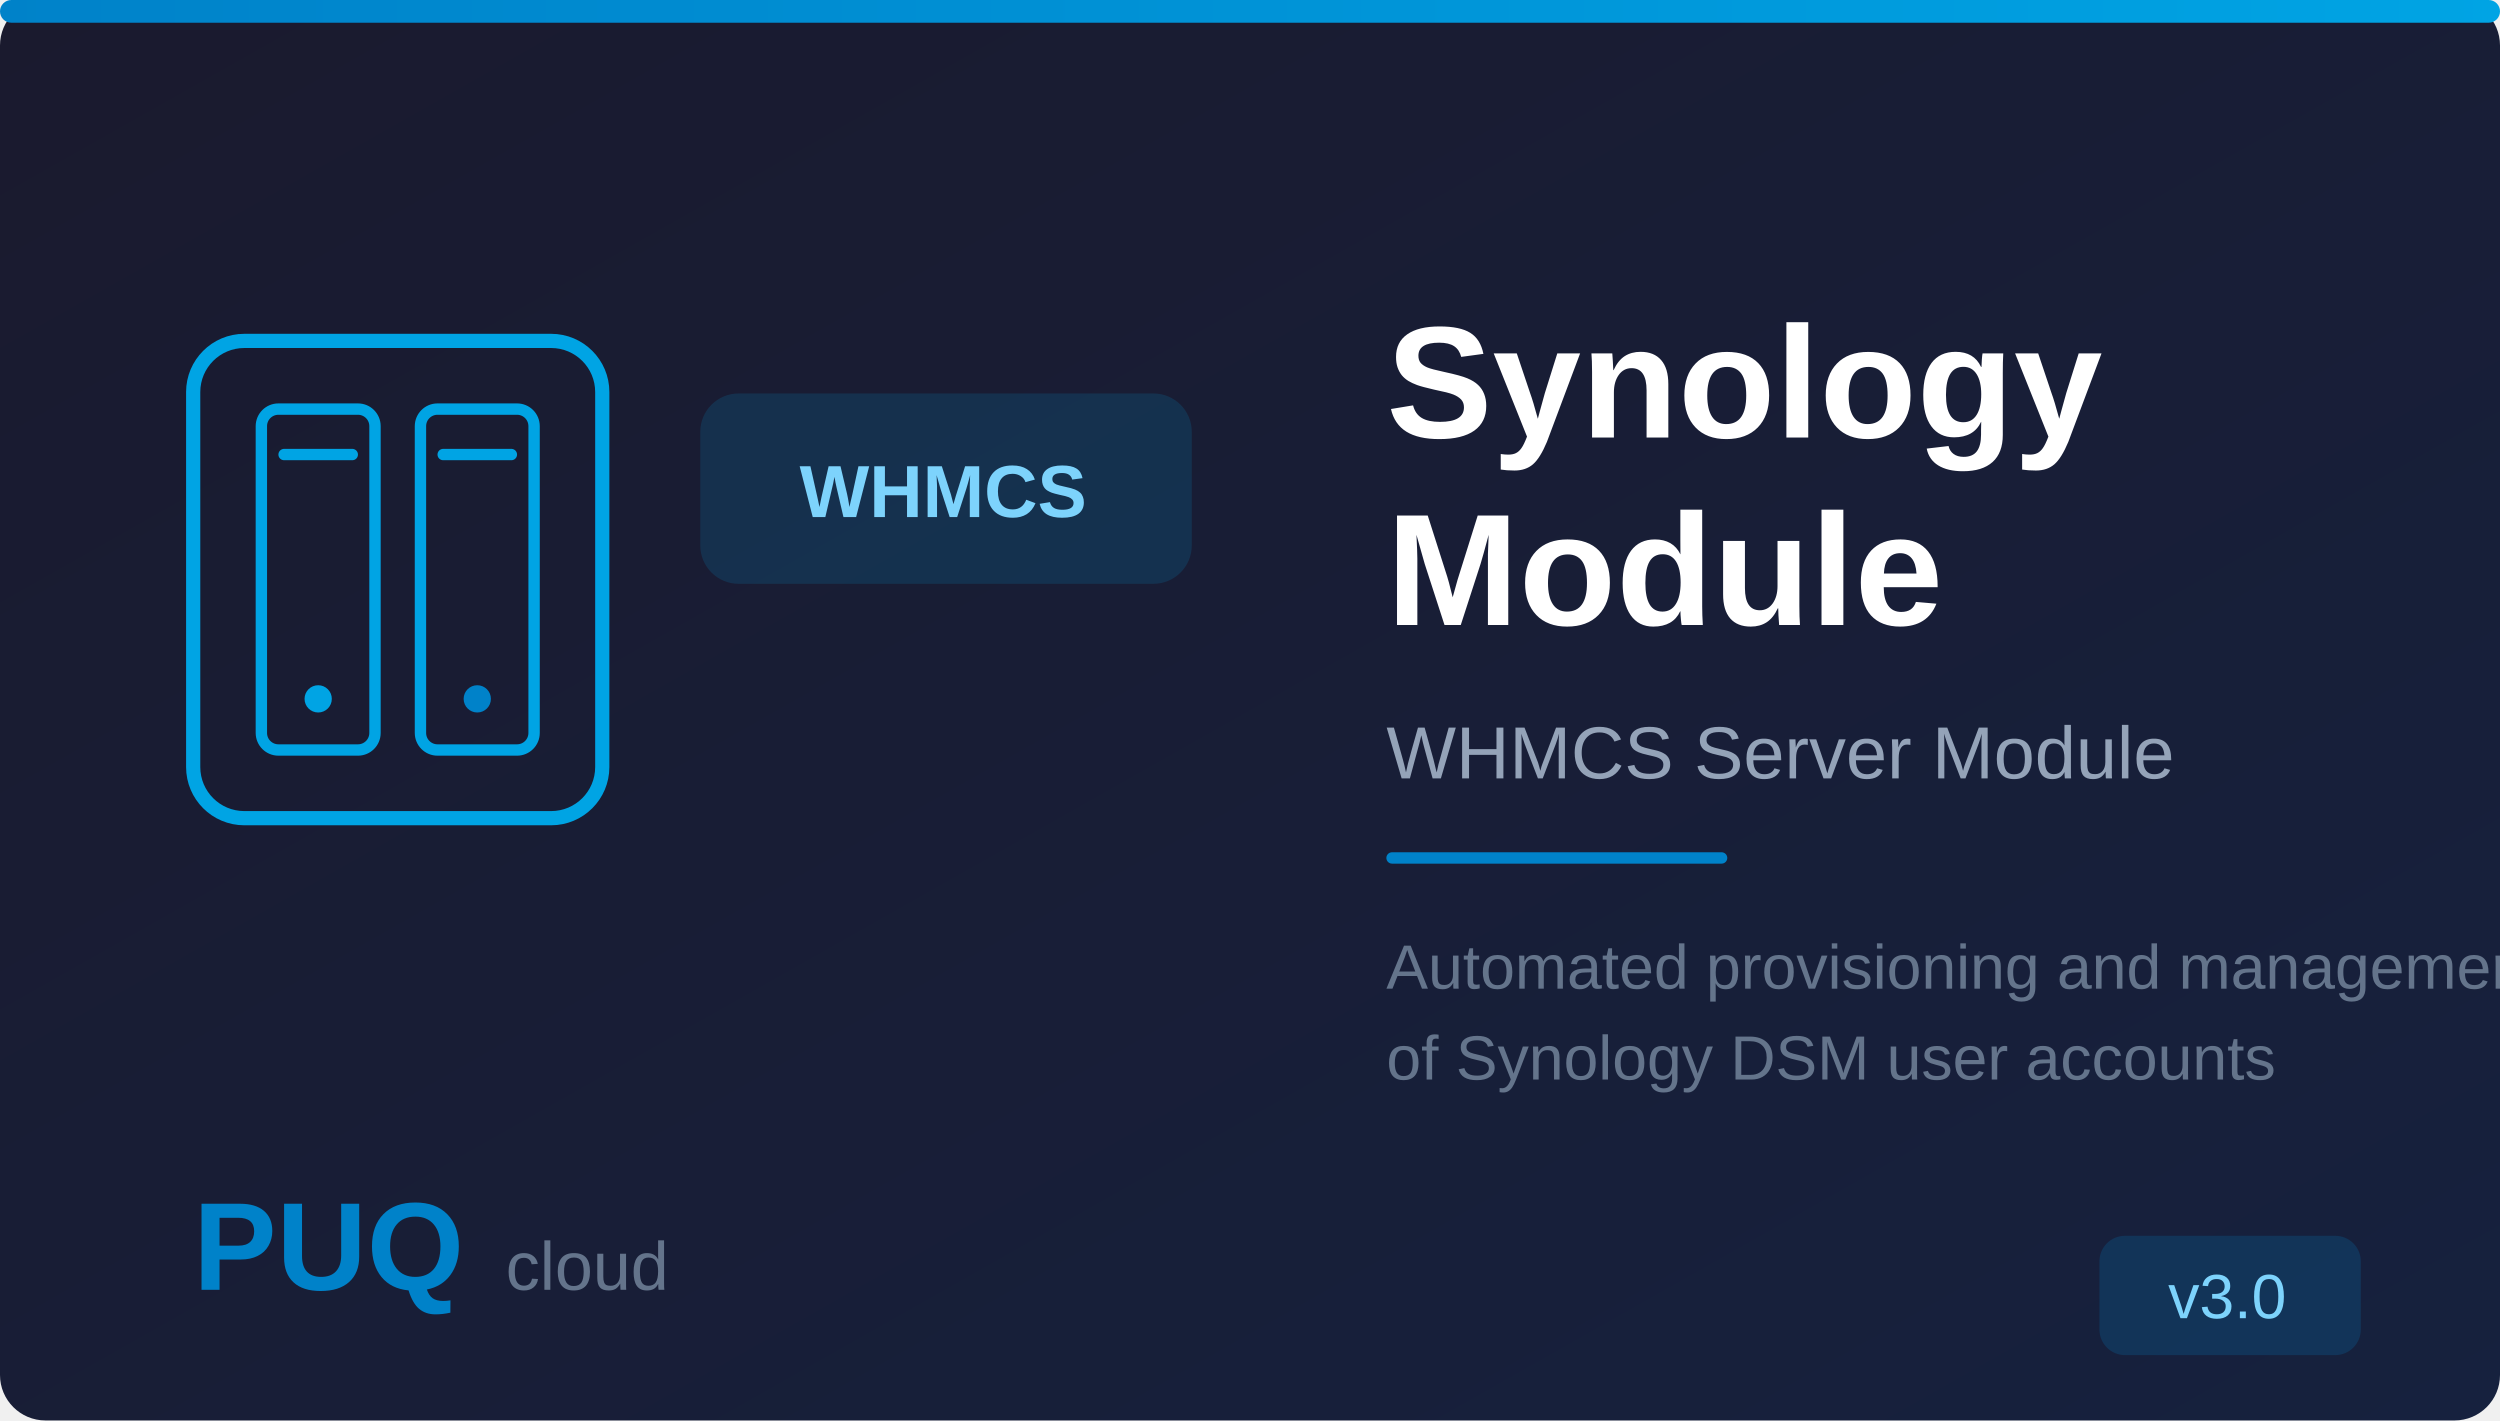
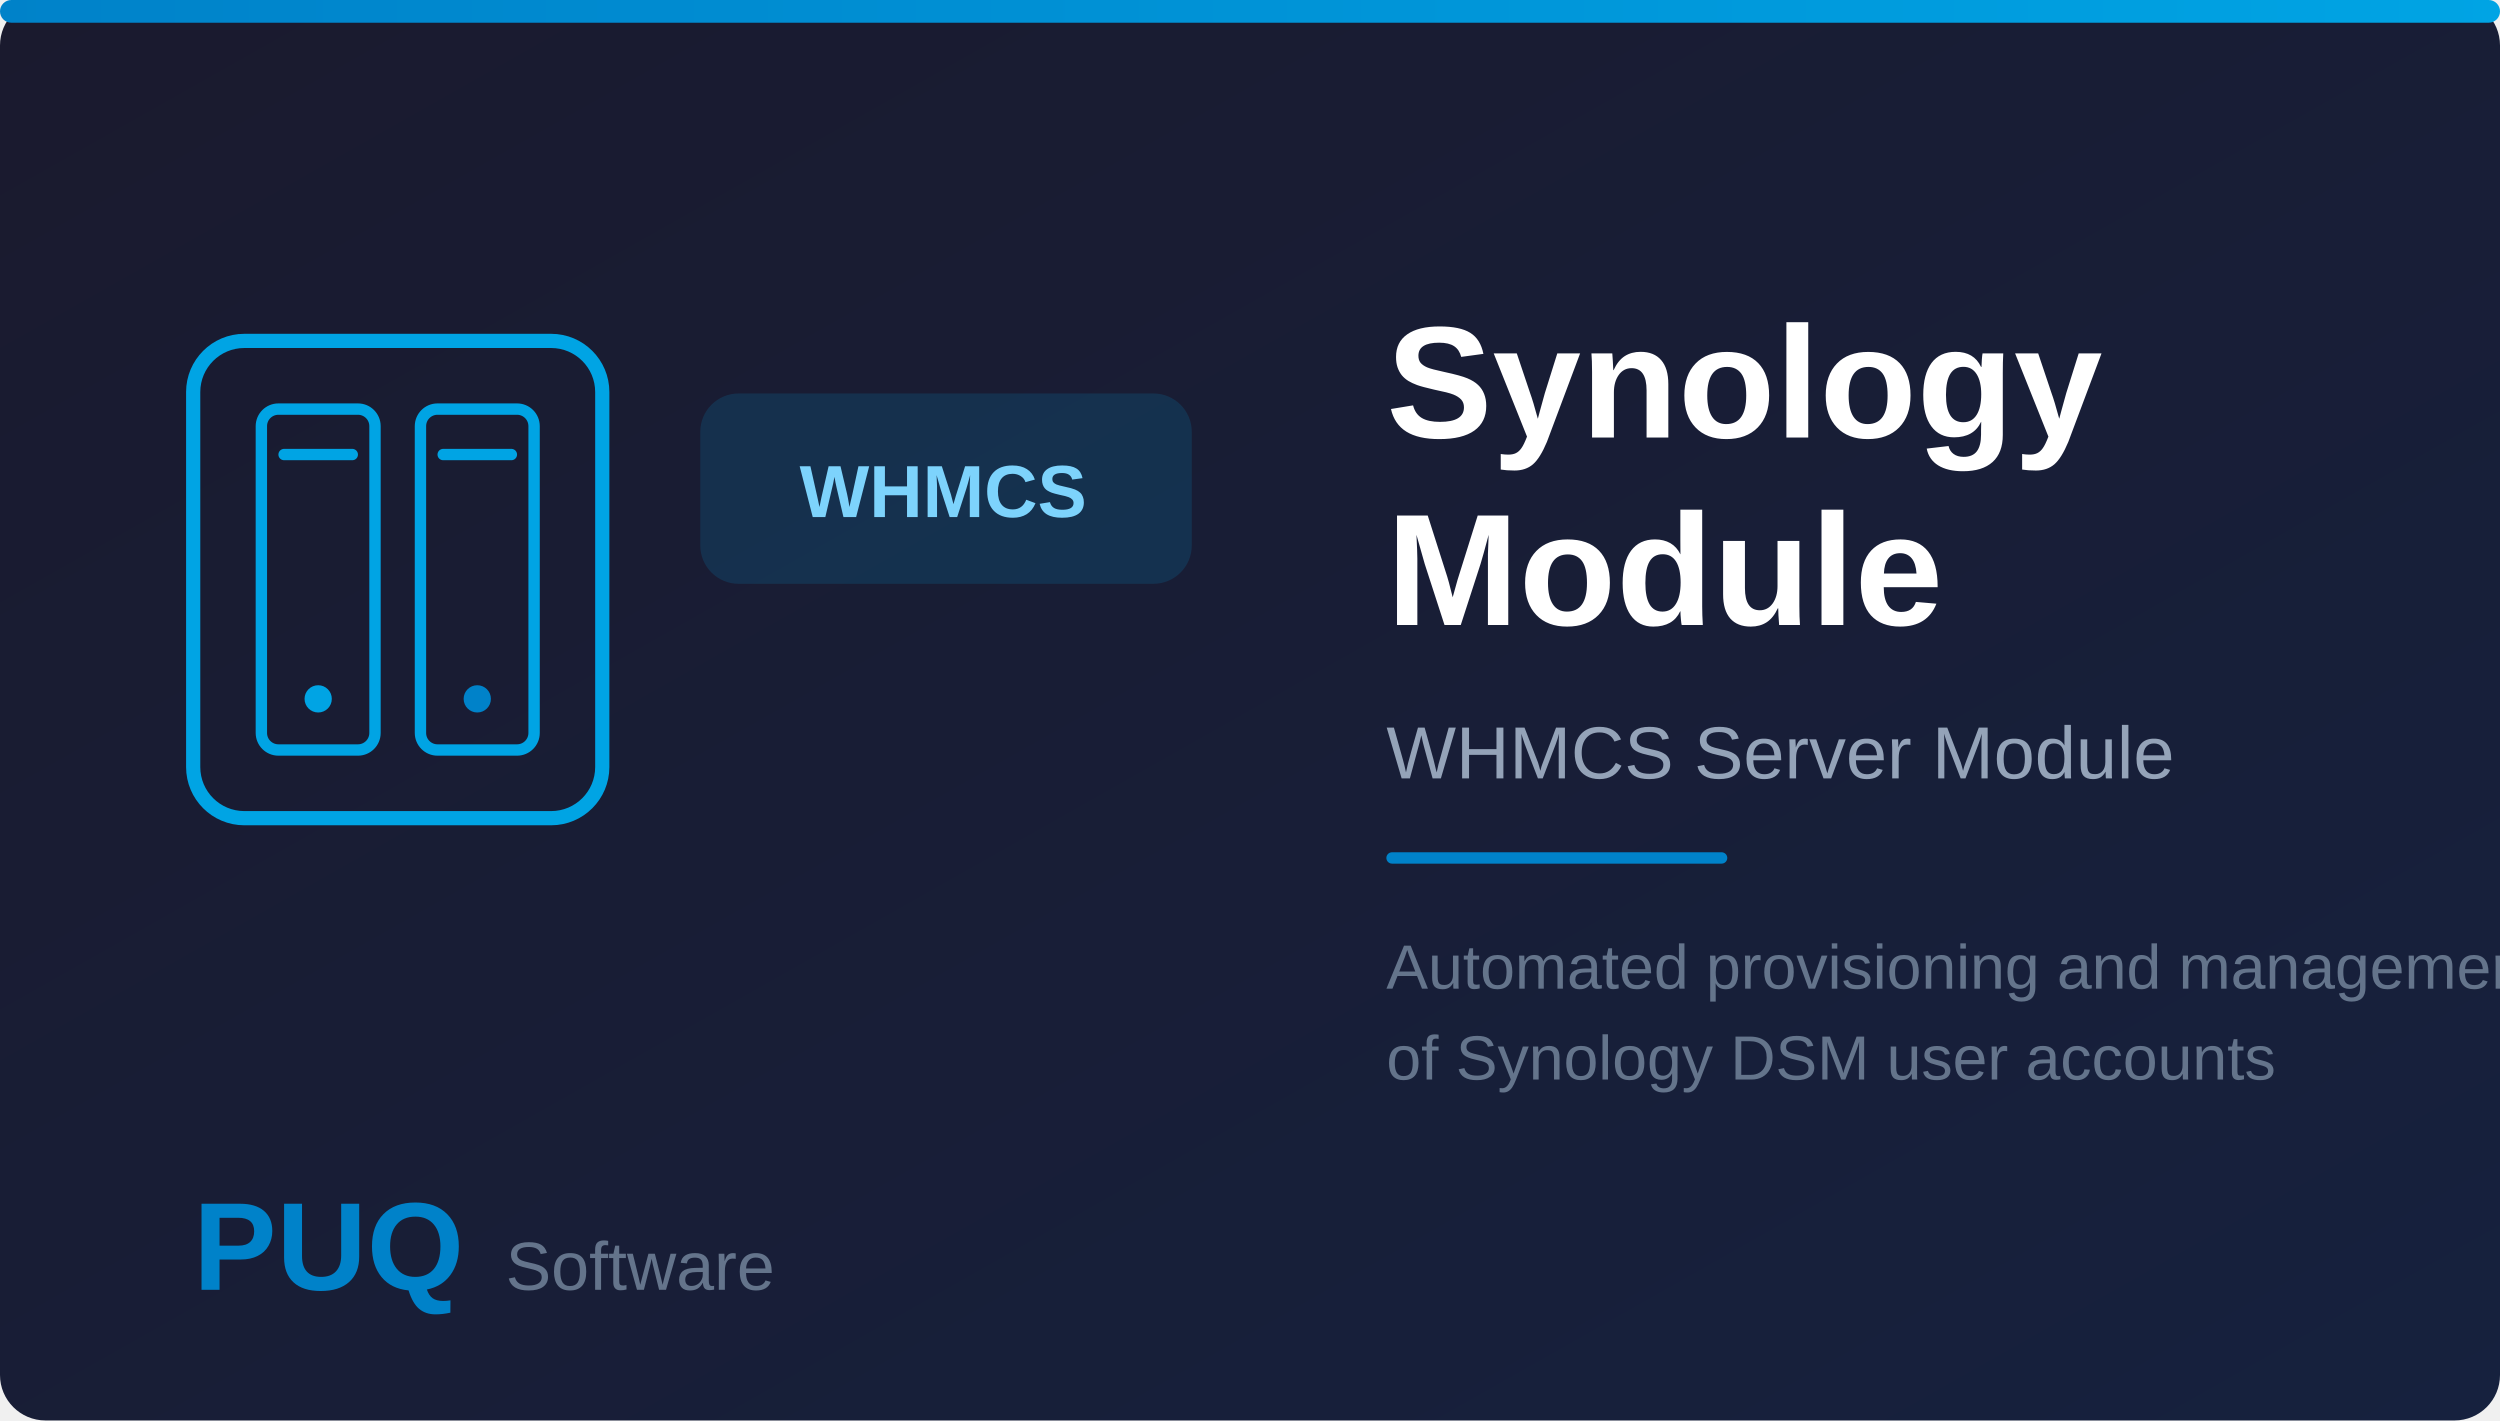
<svg xmlns="http://www.w3.org/2000/svg" width="440" height="250" viewBox="0 0 440 250">
  <defs>
    <linearGradient id="bg" x1="0%" y1="0%" x2="100%" y2="100%">
      <stop offset="0%" style="stop-color:#1a1a2e;stop-opacity:1" />
      <stop offset="100%" style="stop-color:#16213e;stop-opacity:1" />
    </linearGradient>
    <linearGradient id="accent" x1="0%" y1="0%" x2="100%" y2="0%">
      <stop offset="0%" style="stop-color:#0082c9;stop-opacity:1" />
      <stop offset="100%" style="stop-color:#00a4e4;stop-opacity:1" />
    </linearGradient>
  </defs>
  <rect width="440" height="250" fill="url(#bg)" rx="8" />
  <rect x="0" y="0" width="440" height="4" fill="url(#accent)" rx="2" />
  <g transform="translate(34, 60)">
    <rect x="0" y="0" width="72" height="84" rx="9" fill="none" stroke="#00a4e4" stroke-width="2.5" />
    <rect x="12" y="12" width="20" height="60" rx="3" fill="none" stroke="#00a4e4" stroke-width="2" />
    <rect x="40" y="12" width="20" height="60" rx="3" fill="none" stroke="#00a4e4" stroke-width="2" />
    <line x1="16" y1="20" x2="28" y2="20" stroke="#00a4e4" stroke-width="2" stroke-linecap="round" />
    <line x1="44" y1="20" x2="56" y2="20" stroke="#00a4e4" stroke-width="2" stroke-linecap="round" />
    <circle cx="22" cy="63" r="2.4" fill="#00a4e4" />
    <circle cx="50" cy="63" r="2.4" fill="#0082c9" />
  </g>
  <g transform="translate(124, 70)">
    <rect x="0" y="0" width="85" height="32" rx="6" fill="#00a4e4" opacity="0.15" stroke="#00a4e4" stroke-width="1.5" />
    <text x="42" y="21" font-family="Arial, sans-serif" font-size="13" font-weight="bold" fill="#7dd3fc" text-anchor="middle">WHMCS</text>
  </g>
  <text x="244" y="77" font-family="Arial, sans-serif" font-size="28" font-weight="bold" fill="white" text-anchor="start">Synology</text>
  <text x="244" y="110" font-family="Arial, sans-serif" font-size="28" font-weight="bold" fill="white" text-anchor="start">Module</text>
  <text x="244" y="137" font-family="Arial, sans-serif" font-size="13" fill="#94a3b8" text-anchor="start">WHMCS Server Module</text>
  <rect x="244" y="150" width="60" height="2" fill="#0082c9" rx="1" />
  <text x="244" y="174" font-family="Arial, sans-serif" font-size="11" fill="#64748b" text-anchor="start">Automated provisioning and management</text>
  <text x="244" y="190" font-family="Arial, sans-serif" font-size="11" fill="#64748b" text-anchor="start">of Synology DSM user accounts</text>
  <g transform="translate(34, 212)">
    <text x="0" y="15" font-family="Arial, sans-serif" font-size="22" font-weight="bold" fill="#0082c9">PUQ</text>
-     <text x="55" y="15" font-family="Arial, sans-serif" font-size="12" fill="#64748b">cloud</text>
-   </g>
-   <g transform="translate(370, 218)">
-     <rect x="0" y="0" width="45" height="20" rx="4" fill="#0082c9" opacity="0.2" stroke="#0082c9" stroke-width="1" />
-     <text x="22" y="14" font-family="Arial, sans-serif" font-size="11" fill="#7dd3fc" text-anchor="middle">v3.0</text>
+     <text x="55" y="15" font-family="Arial, sans-serif" font-size="12" fill="#64748b">Software</text>
  </g>
</svg>
